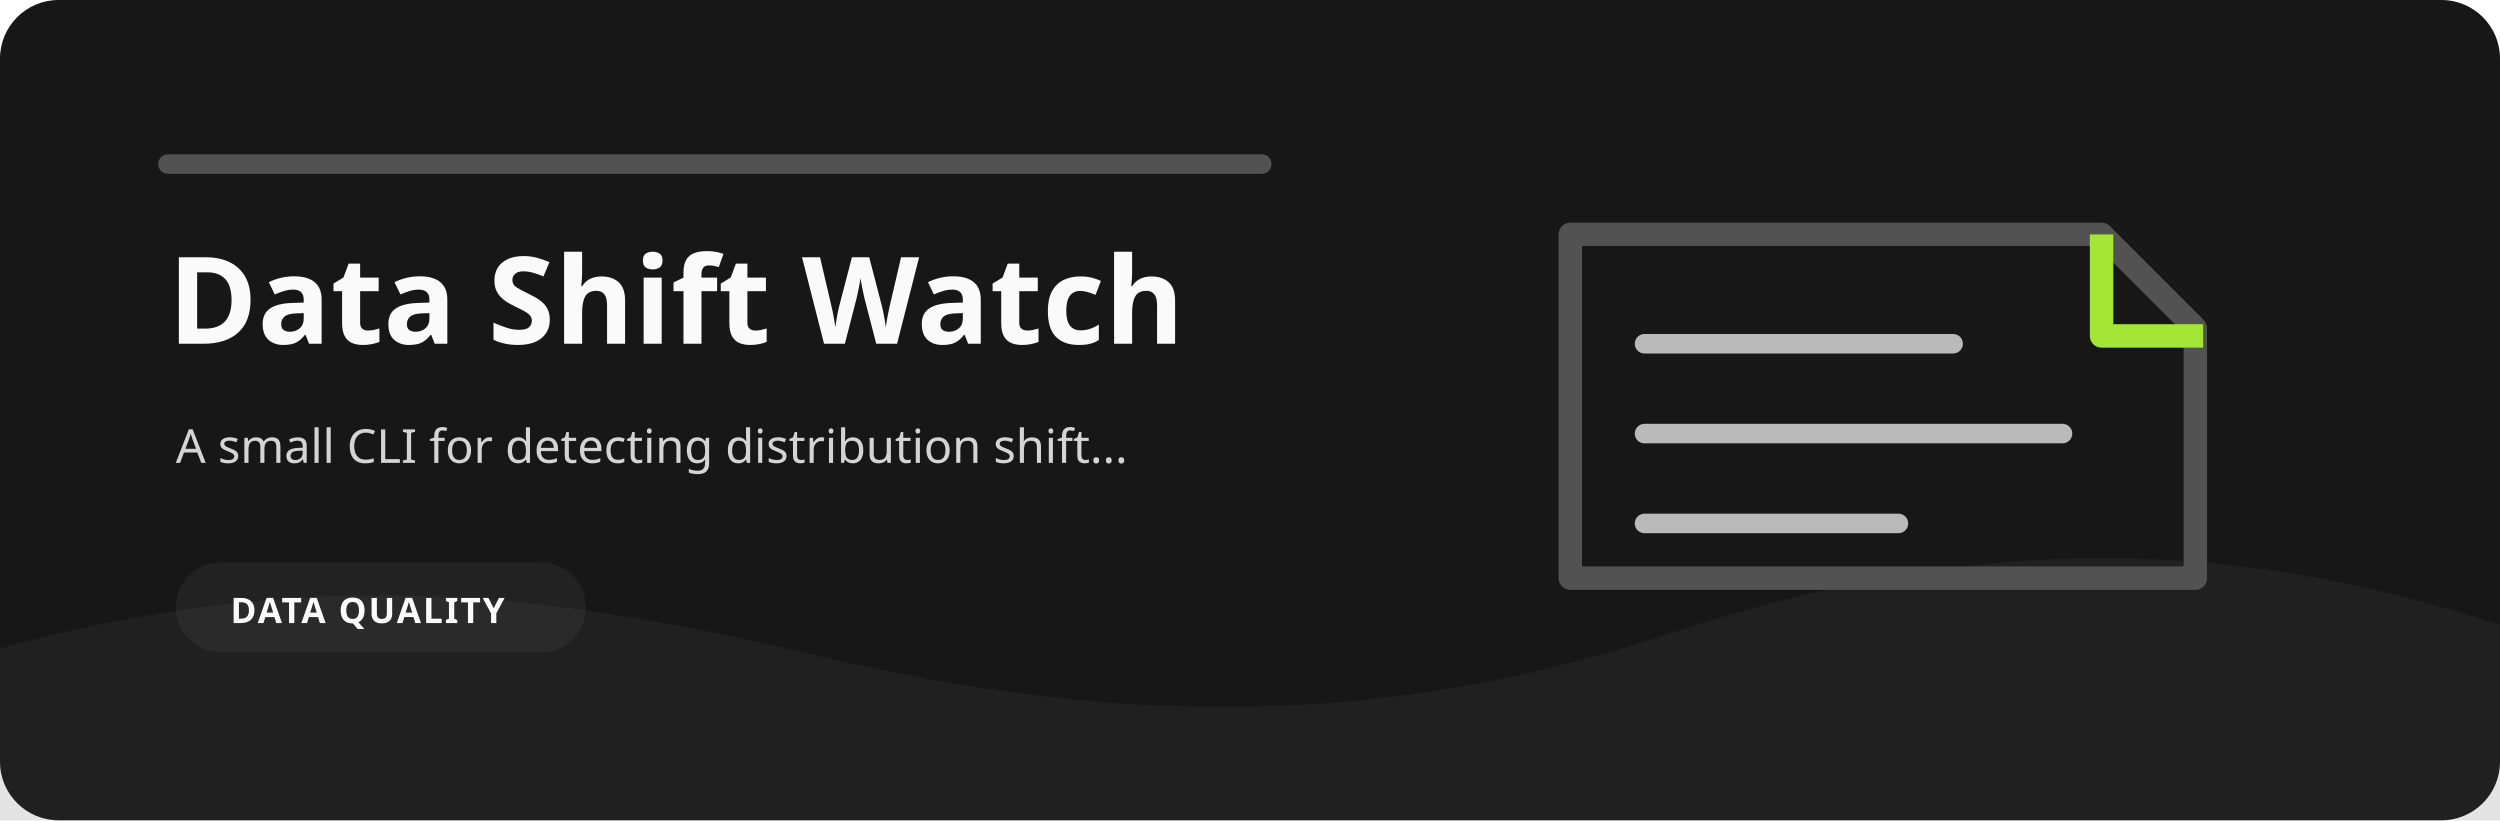
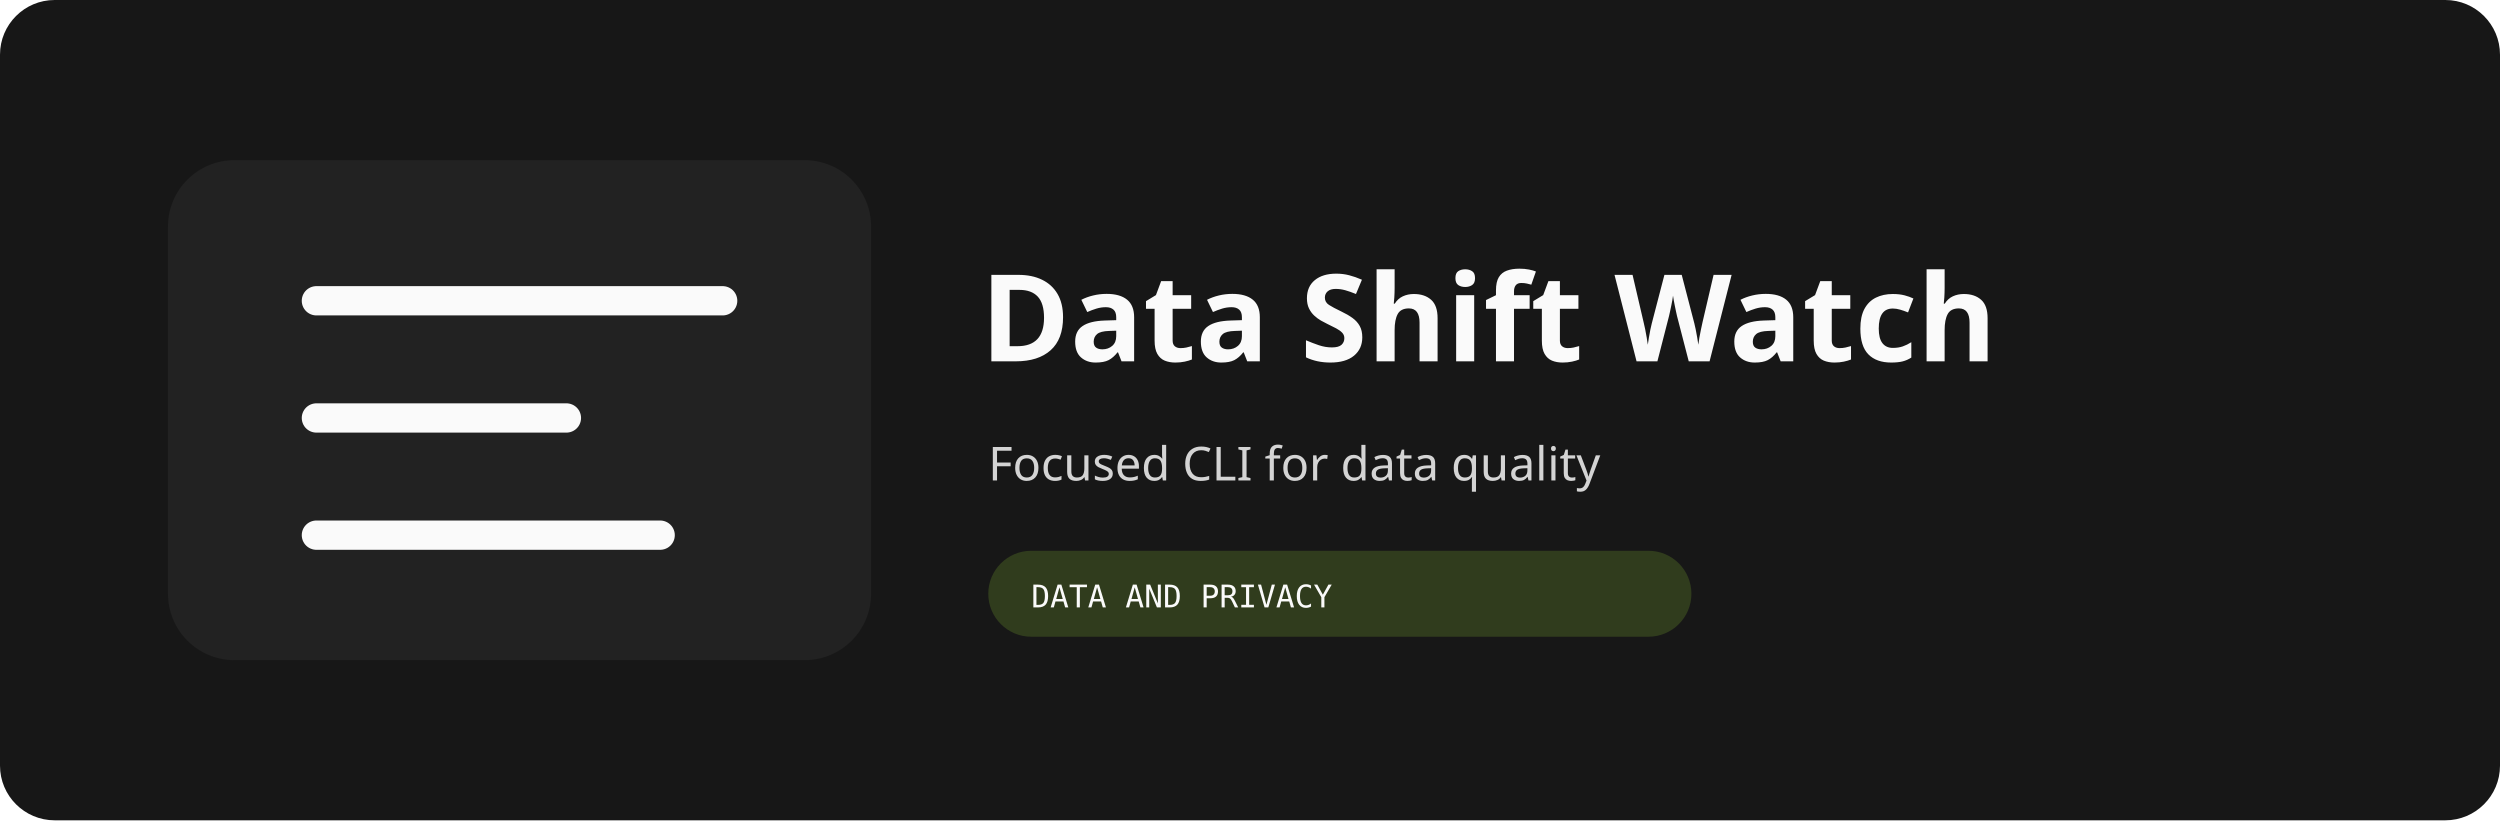
- <svg xmlns="http://www.w3.org/2000/svg" width="1280" height="420" viewBox="0 0 1280 420" fill="none" role="img" aria-label="Data Shift Watch project cover">
-   <rect width="1280" height="420" rx="30" fill="#171717" />
-   <path d="M0 332C168 286 293 306 420 336C560 369 699 376 853 325C1018 270 1148 277 1280 320V420H0V332Z" fill="#525252" opacity=".16" />
-   <path d="M86 84h560" stroke="#525252" stroke-width="10" stroke-linecap="round" />
-   <text x="86" y="176" fill="#fafafa" font-family="Nunito Sans, ui-sans-serif, system-ui" font-size="62" font-weight="800">Data Shift Watch</text>
-   <text x="90" y="237" fill="#d4d4d4" font-family="Nunito Sans, ui-sans-serif, system-ui" font-size="24" font-weight="500">A small CLI for detecting distribution shift...</text>
-   <rect x="90" y="288" width="210" height="46" rx="23" fill="#525252" opacity=".20" />
-   <text x="118" y="319" fill="#fafafa" font-family="Nunito Sans, ui-sans-serif, system-ui" font-size="18" font-weight="800" letter-spacing="1">DATA QUALITY</text>
-   <path d="M804 120h272l48 48v128H804z" fill="none" stroke="#525252" stroke-width="12" stroke-linejoin="round" />
-   <path d="M1076 120v52h52" fill="none" stroke="#a3e635" stroke-width="12" stroke-linejoin="round" />
-   <path d="M842 176h158M842 222h214M842 268h130" stroke="#fafafa" stroke-width="10" stroke-linecap="round" opacity=".72" />
+ <svg xmlns="http://www.w3.org/2000/svg" width="1280" height="420" viewBox="0 0 1280 420" fill="none" role="img" aria-label="Data Shift Watch cover">
+   <rect width="1280" height="420" rx="28" fill="#171717" />
+   <rect x="86" y="82" width="360" height="256" rx="34" fill="#525252" opacity=".18" />
+   <path d="M162 154h208M162 214h128M162 274h176" stroke="#fafafa" stroke-width="15" stroke-linecap="round" />
+   <text x="502" y="185" fill="#fafafa" font-family="Aptos, Segoe UI, ui-sans-serif, system-ui" font-size="62" font-weight="800">Data Shift Watch</text>
+   <text x="506" y="246" fill="#d4d4d4" font-family="Aptos, Segoe UI, ui-sans-serif, system-ui" font-size="24">Focused CLI for data quality</text>
+   <rect x="506" y="282" width="360" height="44" rx="22" fill="#a3e635" opacity=".18" />
+   <text x="528" y="311" fill="#fafafa" font-family="ui-monospace, SFMono-Regular, Menlo, monospace" font-size="16">DATA AND PRIVACY</text>
</svg>
